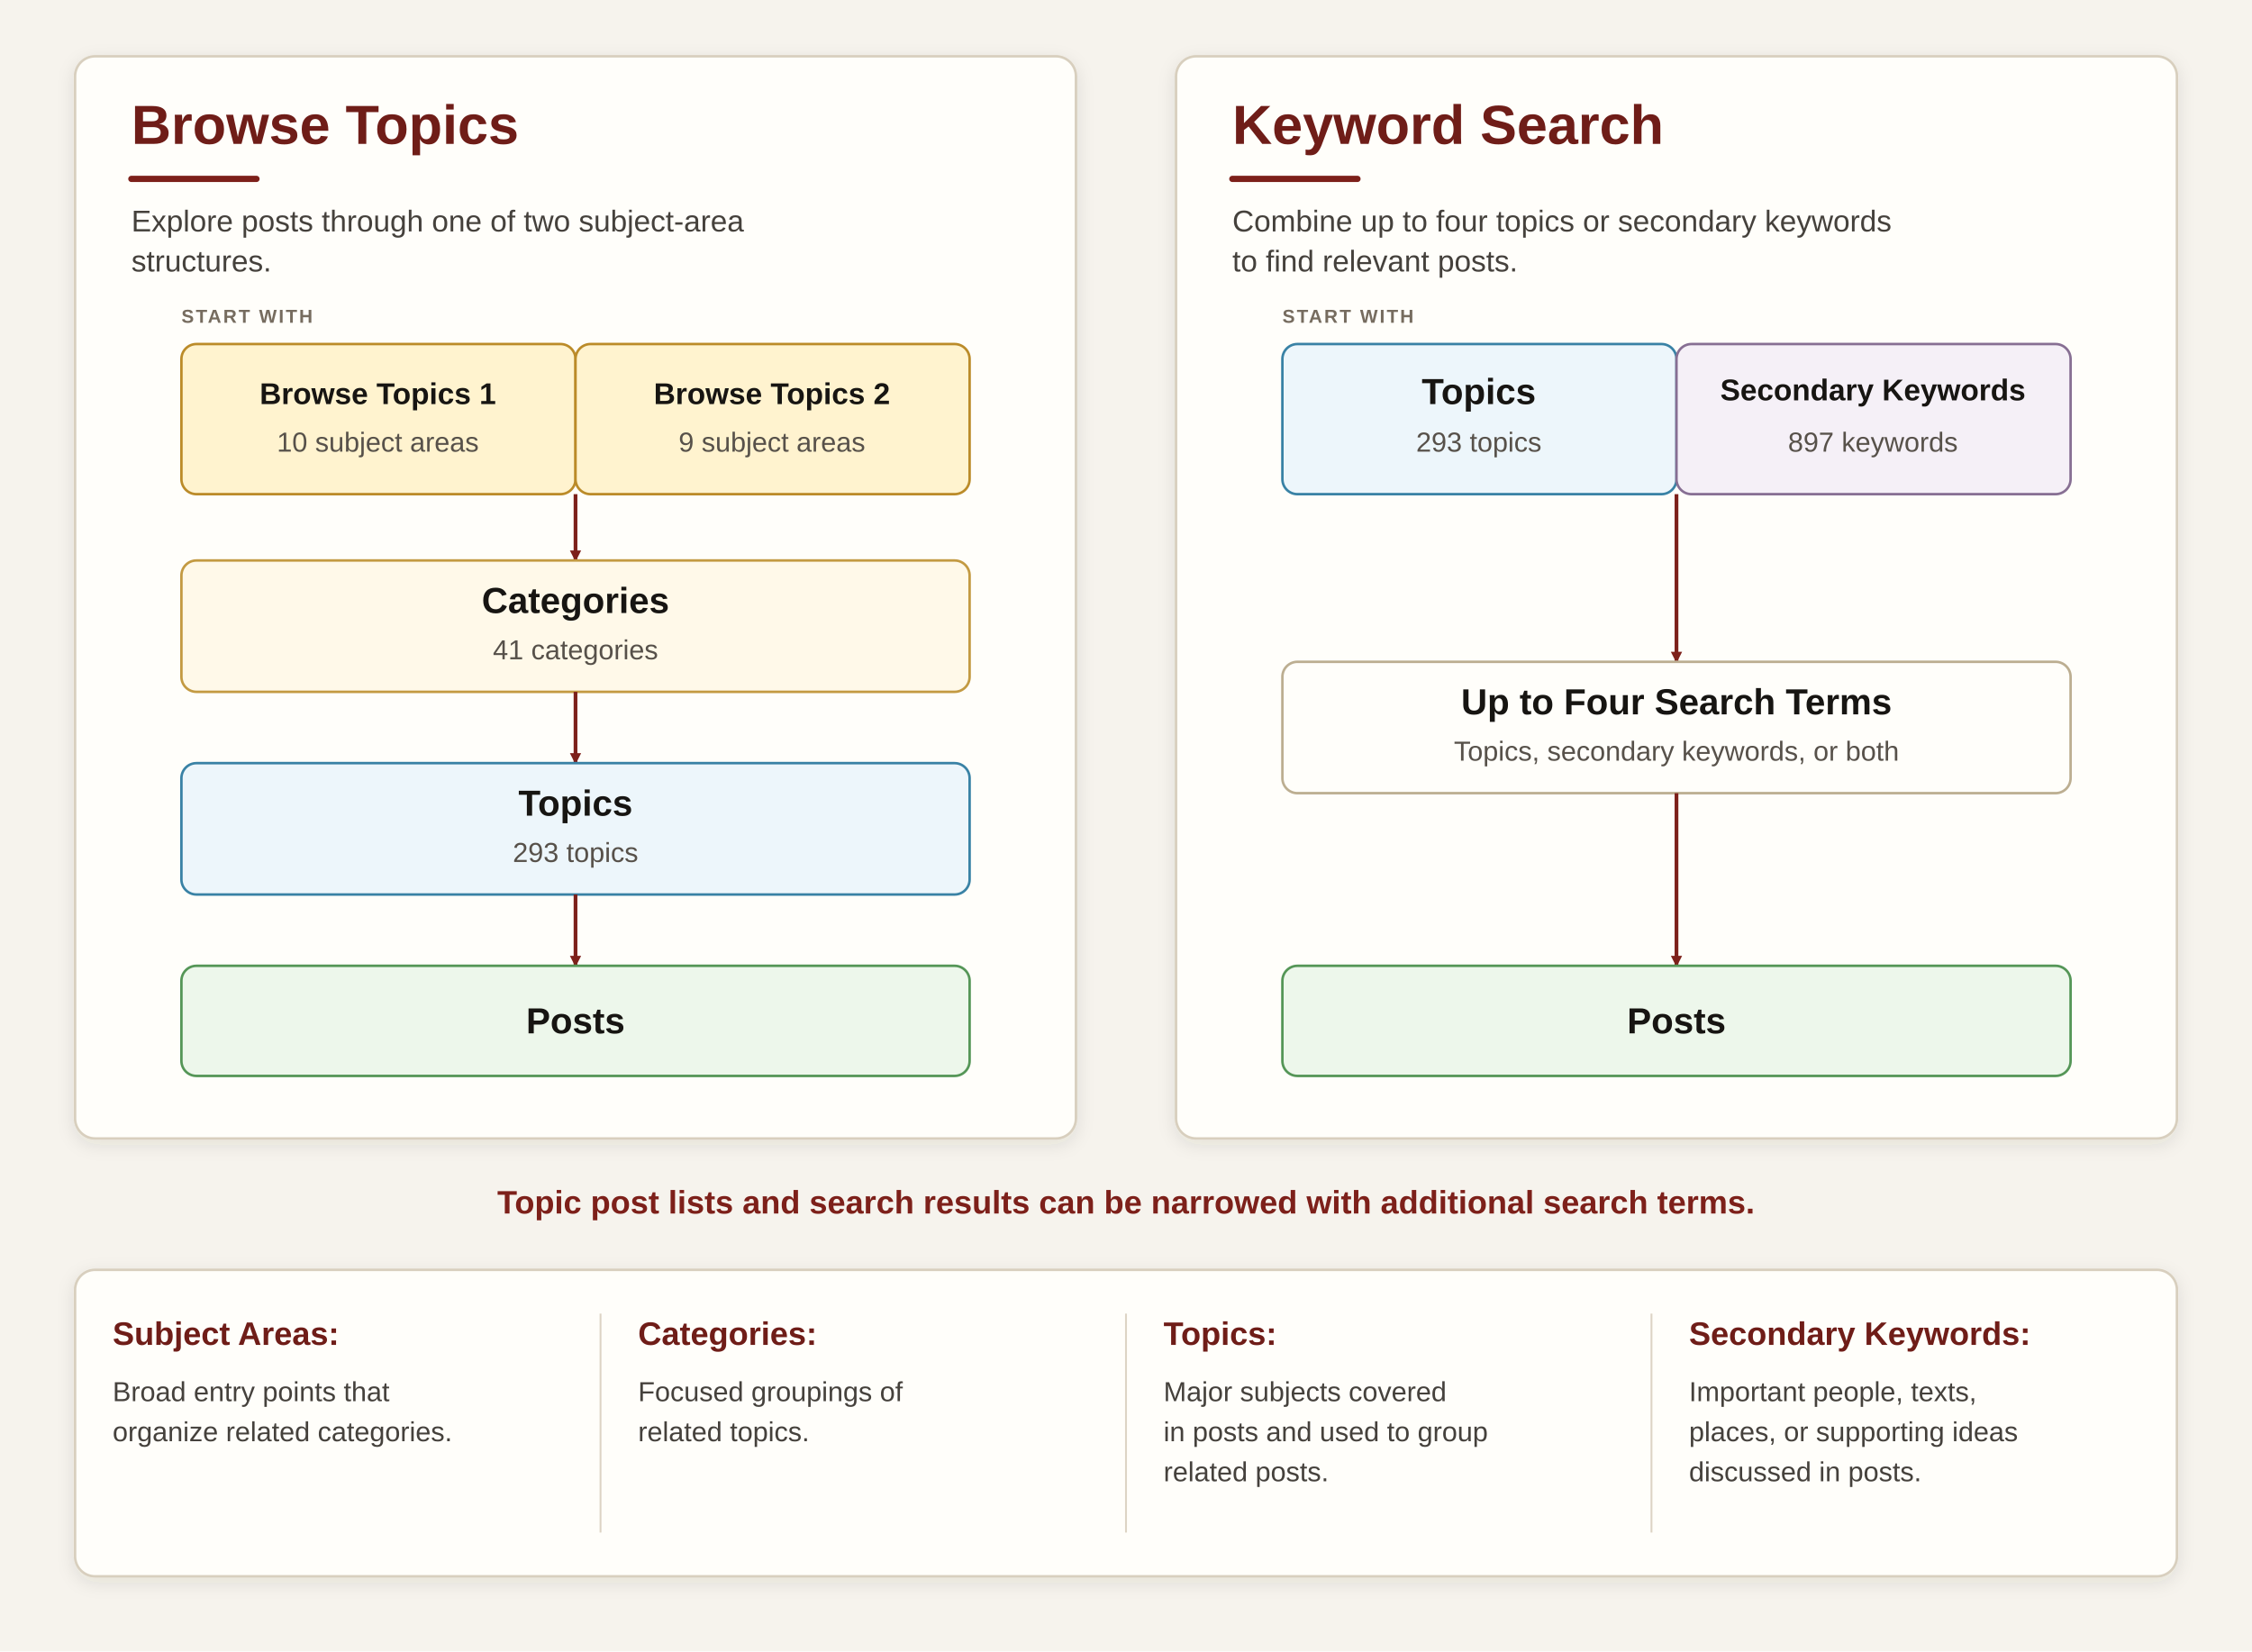
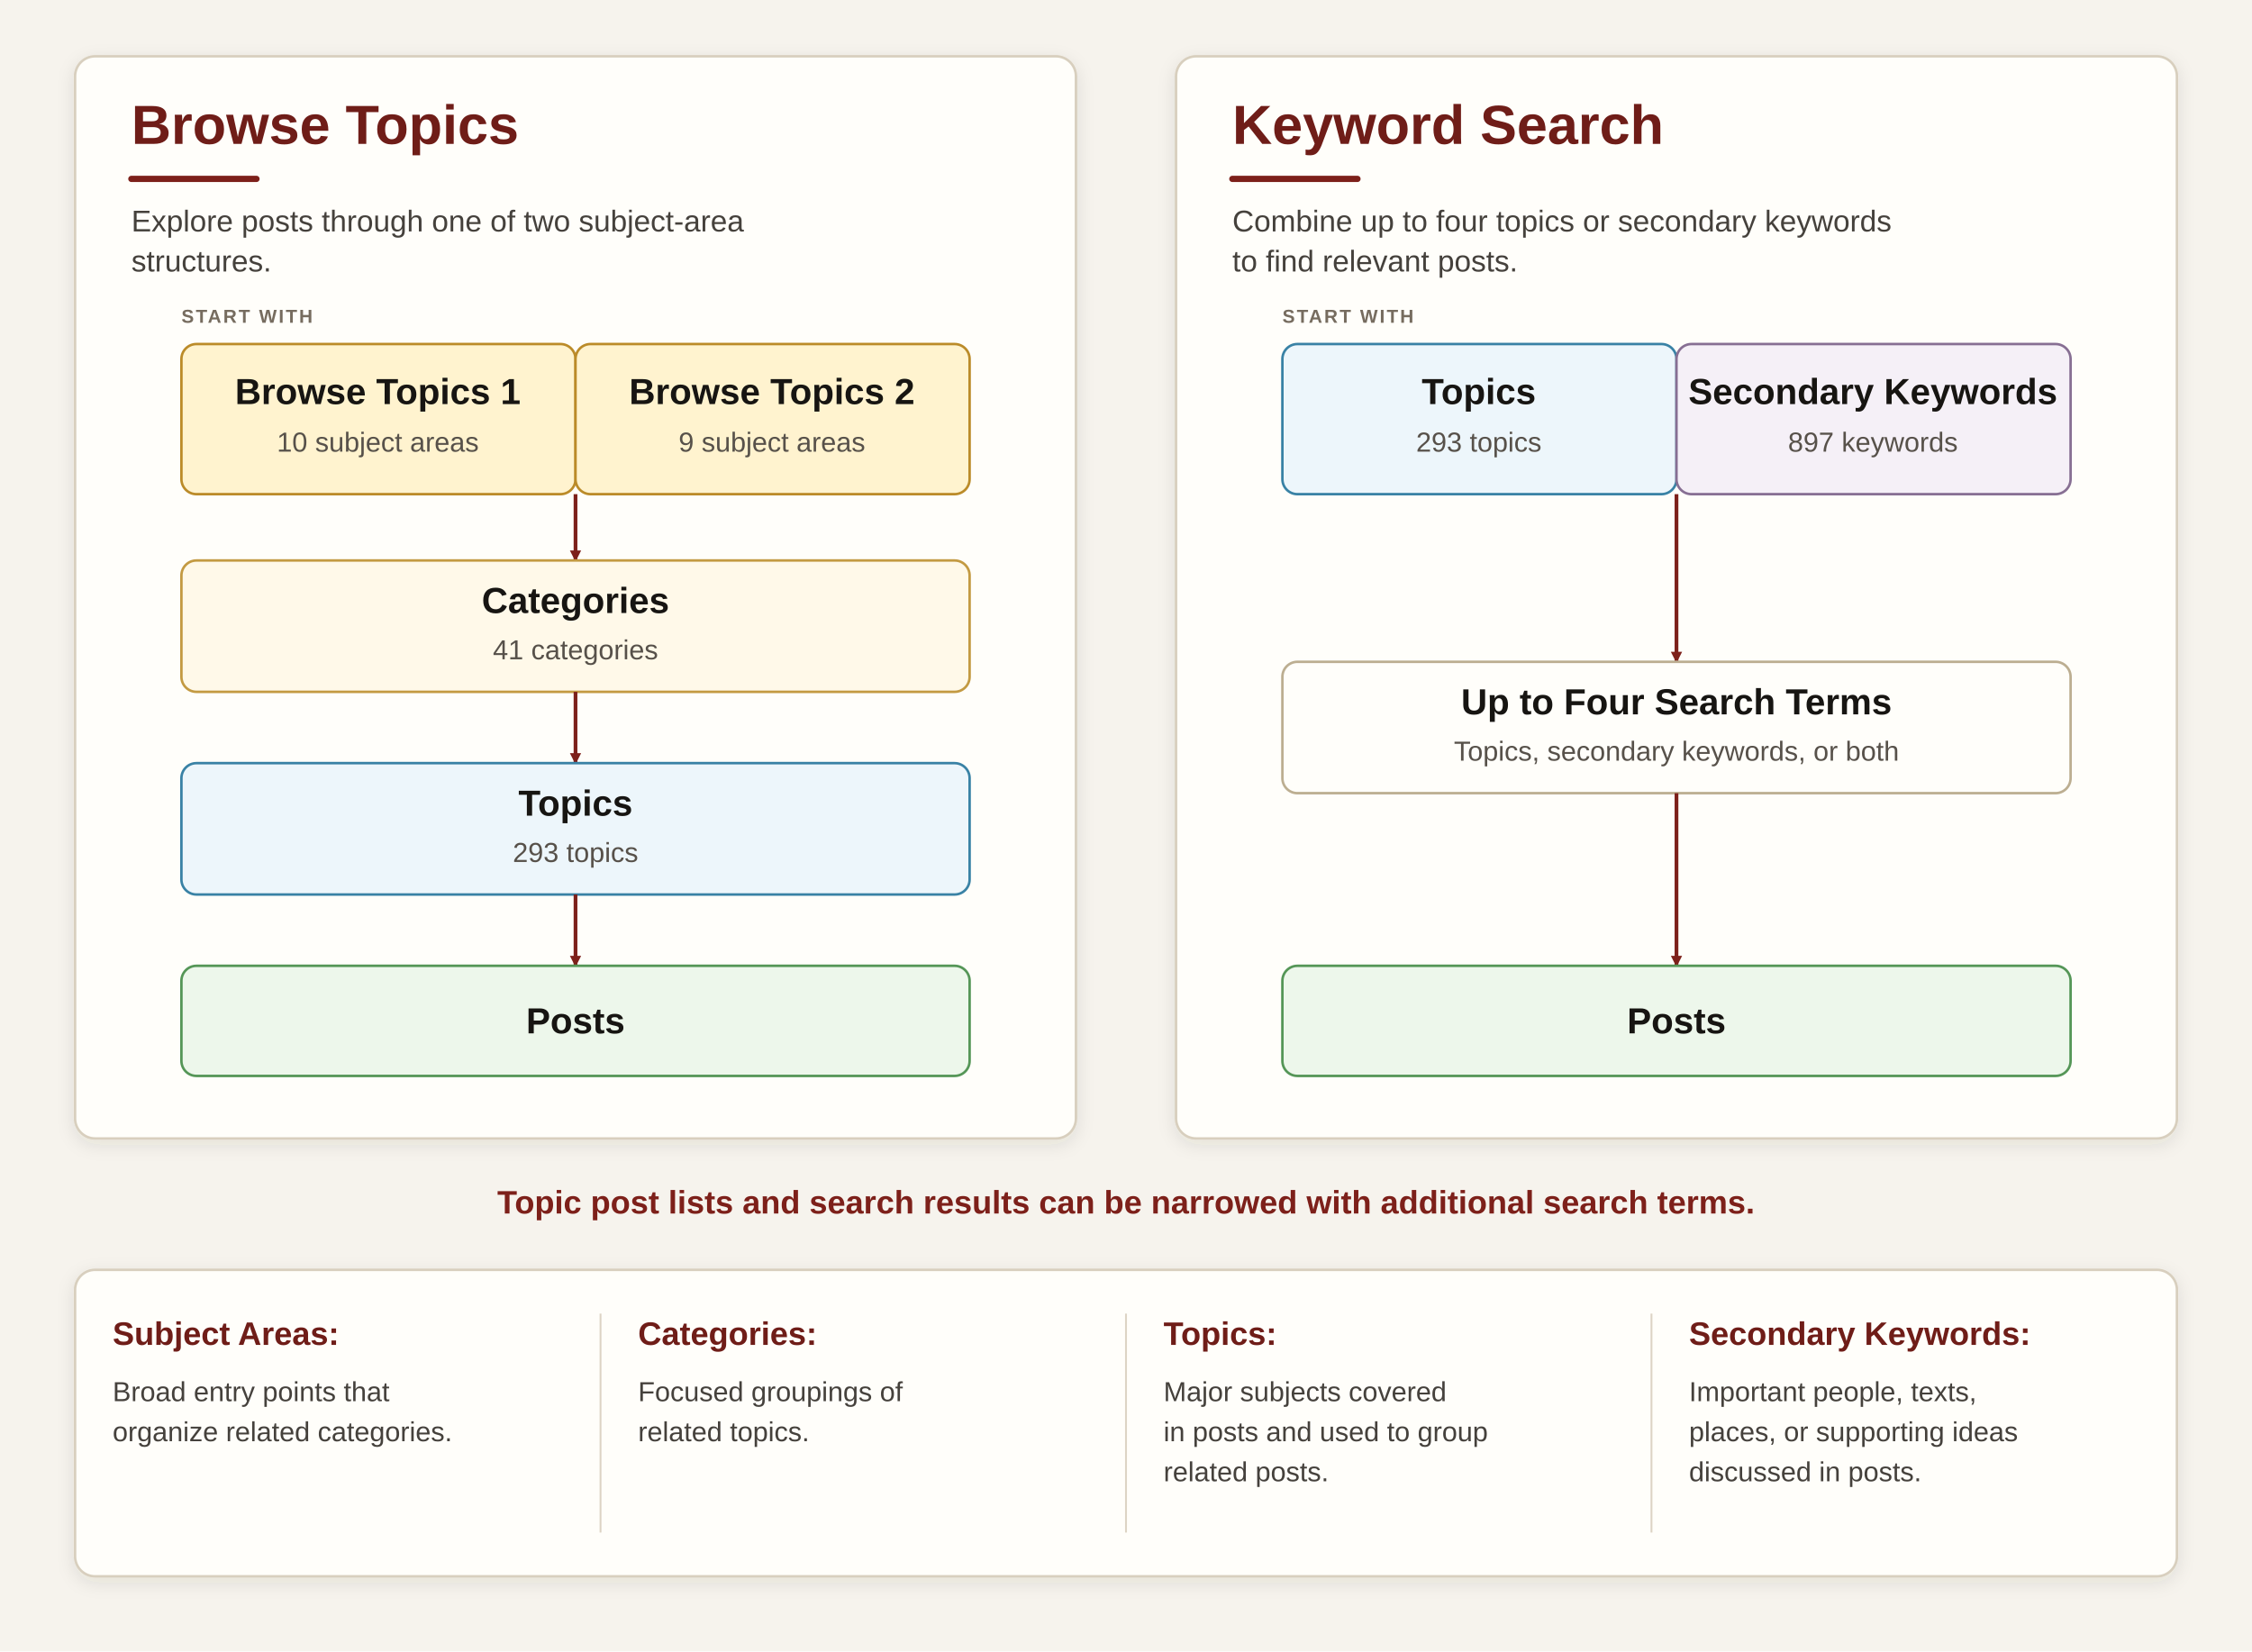
<svg xmlns="http://www.w3.org/2000/svg" width="1800" height="1320" viewBox="0 0 1800 1320" role="img" aria-labelledby="title description">
  <defs>
    <filter id="shadow" x="-10%" y="-10%" width="120%" height="130%">
      <feDropShadow dx="0" dy="4" stdDeviation="7" flood-color="#392d20" flood-opacity="0.10" />
    </filter>
    <marker id="arrow" markerWidth="9" markerHeight="9" refX="8" refY="4.5" orient="auto" markerUnits="userSpaceOnUse">
      <path d="M0,0 L9,4.5 L0,9 z" fill="#7d201a" />
    </marker>
    <style>
      .page { fill: #f6f3ed; }
      .panel { fill: #fffefa; stroke: #d8cfbe; stroke-width: 2; filter: url(#shadow); }
      .box { stroke-width: 2; }
      .process { fill: #fffefa; stroke: #bcae91; }
      .topic { fill: #edf6fb; stroke: #3982a5; }
      .keyword { fill: #f5f0f7; stroke: #876f93; }
      .subject { fill: #fff3cf; stroke: #bb8b29; }
      .category { fill: #fff9e9; stroke: #c39a42; }
      .post { fill: #edf7eb; stroke: #559657; }
      .heading { font: 700 44px Arial, Helvetica, sans-serif; fill: #6f1d18; }
      .subheading { font: 400 24px Arial, Helvetica, sans-serif; fill: #45413c; }
      .stage { font: 700 15px Arial, Helvetica, sans-serif; letter-spacing: 1.5px; fill: #766c5f; }
      .label { font: 700 29px Arial, Helvetica, sans-serif; fill: #171512; }
      .label-small { font: 700 24px Arial, Helvetica, sans-serif; fill: #171512; }
      .count { font: 400 22px Arial, Helvetica, sans-serif; fill: #57514a; }
      .note { font: 600 26px Arial, Helvetica, sans-serif; fill: #7d201a; }
      .definition-title { font: 700 26px Arial, Helvetica, sans-serif; fill: #6f1d18; }
      .definition { font: 400 22px Arial, Helvetica, sans-serif; fill: #45413c; }
      .arrow { fill: none; stroke: #7d201a; stroke-width: 3; marker-end: url(#arrow); }
      .accent { stroke: #7d201a; stroke-width: 5; stroke-linecap: round; }
      .divider { stroke: #ddd4c4; stroke-width: 1.5; }
    </style>
  </defs>
  <rect class="page" width="100%" height="100%" />
  <rect class="panel" x="60" y="45" width="800" height="865" rx="16" />
  <rect class="panel" x="940" y="45" width="800" height="865" rx="16" />
  <text class="heading" x="105" y="115">Browse Topics</text>
  <line class="accent" x1="105" y1="143" x2="205" y2="143" />
  <text class="subheading" x="105" y="185">Explore posts through one of two subject-area</text>
  <text class="subheading" x="105" y="217">structures.</text>
  <text class="heading" x="985" y="115">Keyword Search</text>
  <line class="accent" x1="985" y1="143" x2="1085" y2="143" />
  <text class="subheading" x="985" y="185">Combine up to four topics or secondary keywords</text>
  <text class="subheading" x="985" y="217">to find relevant posts.</text>
  <text class="stage" x="145" y="258">START WITH</text>
  <text class="stage" x="1025" y="258">START WITH</text>
  <rect class="box subject" x="145" y="275" width="315" height="120" rx="12" />
  <rect class="box subject" x="460" y="275" width="315" height="120" rx="12" />
-   <text class="label-small" x="302" y="323" text-anchor="middle">Browse Topics 1</text>
+   <text class="label" x="302" y="323" text-anchor="middle">Browse Topics 1</text>
  <text class="count" x="302" y="361" text-anchor="middle">10 subject areas</text>
-   <text class="label-small" x="617" y="323" text-anchor="middle">Browse Topics 2</text>
+   <text class="label" x="617" y="323" text-anchor="middle">Browse Topics 2</text>
  <text class="count" x="617" y="361" text-anchor="middle">9 subject areas</text>
  <rect class="box topic" x="1025" y="275" width="315" height="120" rx="12" />
  <rect class="box keyword" x="1340" y="275" width="315" height="120" rx="12" />
  <text class="label" x="1182" y="323" text-anchor="middle">Topics</text>
  <text class="count" x="1182" y="361" text-anchor="middle">293 topics</text>
-   <text class="label-small" x="1497" y="320" text-anchor="middle">Secondary Keywords</text>
+   <text class="label" x="1497" y="323" text-anchor="middle">Secondary Keywords</text>
  <text class="count" x="1497" y="361" text-anchor="middle">897 keywords</text>
  <path class="arrow" d="M460 395 L460 448" />
  <path class="arrow" d="M1340 395 L1340 529" />
  <rect class="box category" x="145" y="448" width="630" height="105" rx="12" />
  <text class="label" x="460" y="490" text-anchor="middle">Categories</text>
  <text class="count" x="460" y="527" text-anchor="middle">41 categories</text>
  <rect class="box process" x="1025" y="529" width="630" height="105" rx="12" />
  <text class="label" x="1340" y="571" text-anchor="middle">Up to Four Search Terms</text>
  <text class="count" x="1340" y="608" text-anchor="middle">Topics, secondary keywords, or both</text>
  <path class="arrow" d="M460 553 L460 610" />
  <rect class="box topic" x="145" y="610" width="630" height="105" rx="12" />
  <text class="label" x="460" y="652" text-anchor="middle">Topics</text>
  <text class="count" x="460" y="689" text-anchor="middle">293 topics</text>
  <path class="arrow" d="M460 715 L460 772" />
  <path class="arrow" d="M1340 634 L1340 772" />
  <rect class="box post" x="145" y="772" width="630" height="88" rx="12" />
  <rect class="box post" x="1025" y="772" width="630" height="88" rx="12" />
  <text class="label" x="460" y="826" text-anchor="middle">Posts</text>
  <text class="label" x="1340" y="826" text-anchor="middle">Posts</text>
  <text class="note" x="900" y="970" text-anchor="middle">Topic post lists and search results can be narrowed with additional search terms.</text>
  <rect class="panel" x="60" y="1015" width="1680" height="245" rx="16" />
  <line class="divider" x1="480" y1="1050" x2="480" y2="1225" />
  <line class="divider" x1="900" y1="1050" x2="900" y2="1225" />
  <line class="divider" x1="1320" y1="1050" x2="1320" y2="1225" />
  <text class="definition-title" x="90" y="1075">Subject Areas:</text>
  <text class="definition" x="90" y="1120">Broad entry points that</text>
  <text class="definition" x="90" y="1152">organize related categories.</text>
  <text class="definition-title" x="510" y="1075">Categories:</text>
  <text class="definition" x="510" y="1120">Focused groupings of</text>
  <text class="definition" x="510" y="1152">related topics.</text>
  <text class="definition-title" x="930" y="1075">Topics:</text>
  <text class="definition" x="930" y="1120">Major subjects covered</text>
  <text class="definition" x="930" y="1152">in posts and used to group</text>
  <text class="definition" x="930" y="1184">related posts.</text>
  <text class="definition-title" x="1350" y="1075">Secondary Keywords:</text>
  <text class="definition" x="1350" y="1120">Important people, texts,</text>
  <text class="definition" x="1350" y="1152">places, or supporting ideas</text>
  <text class="definition" x="1350" y="1184">discussed in posts.</text>
</svg>
